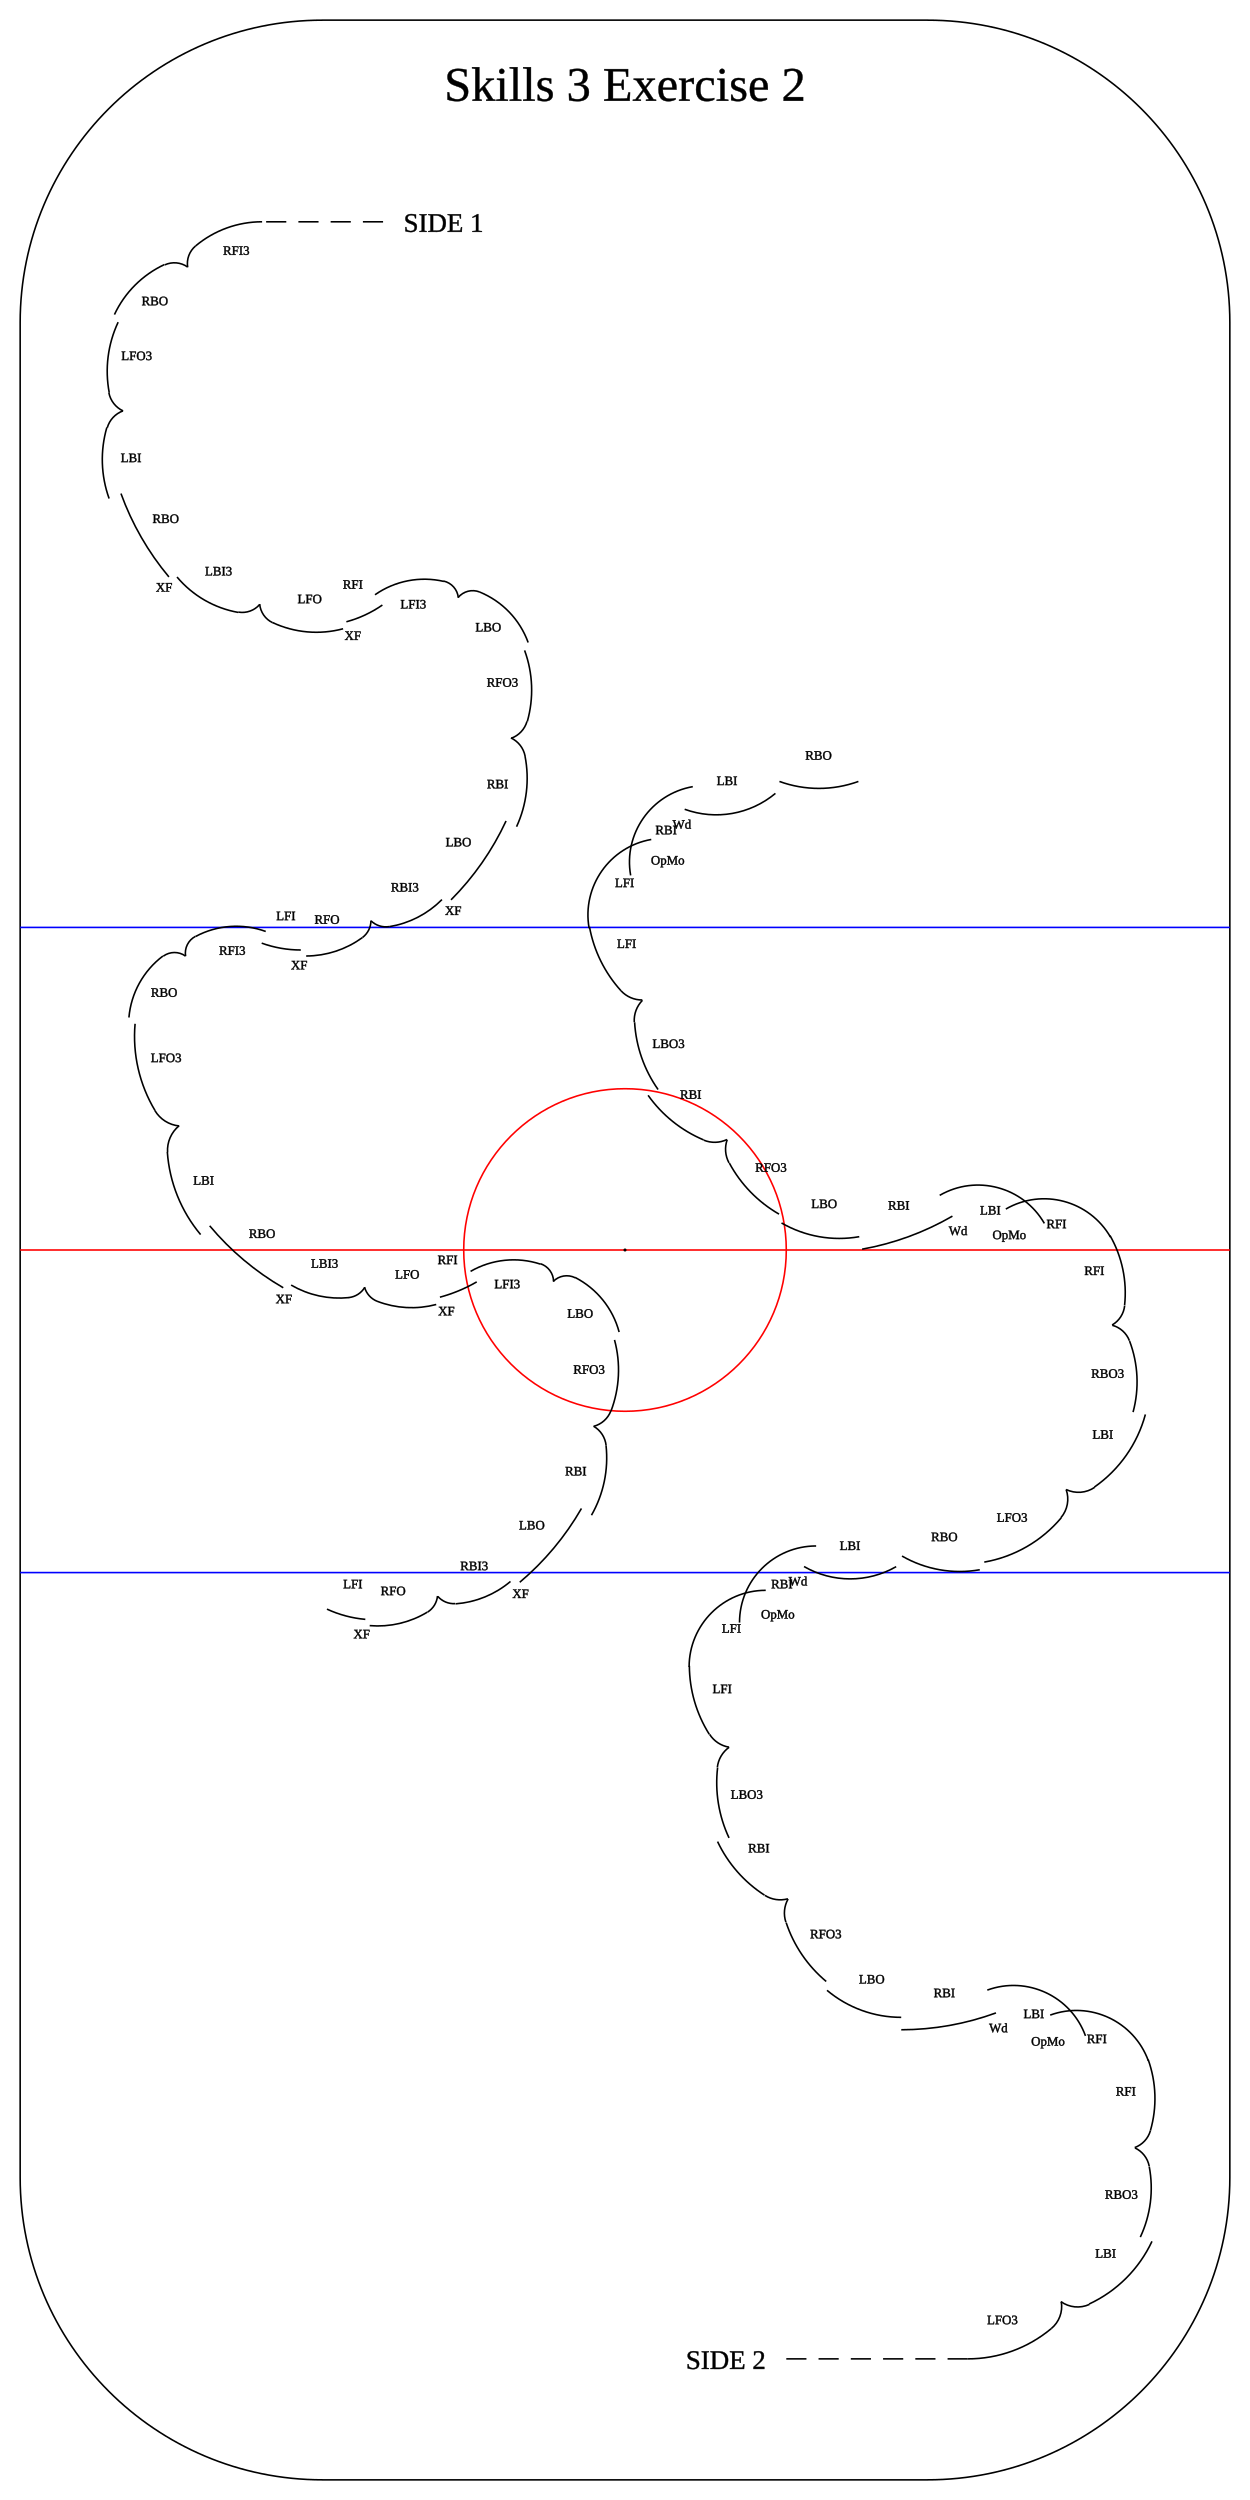
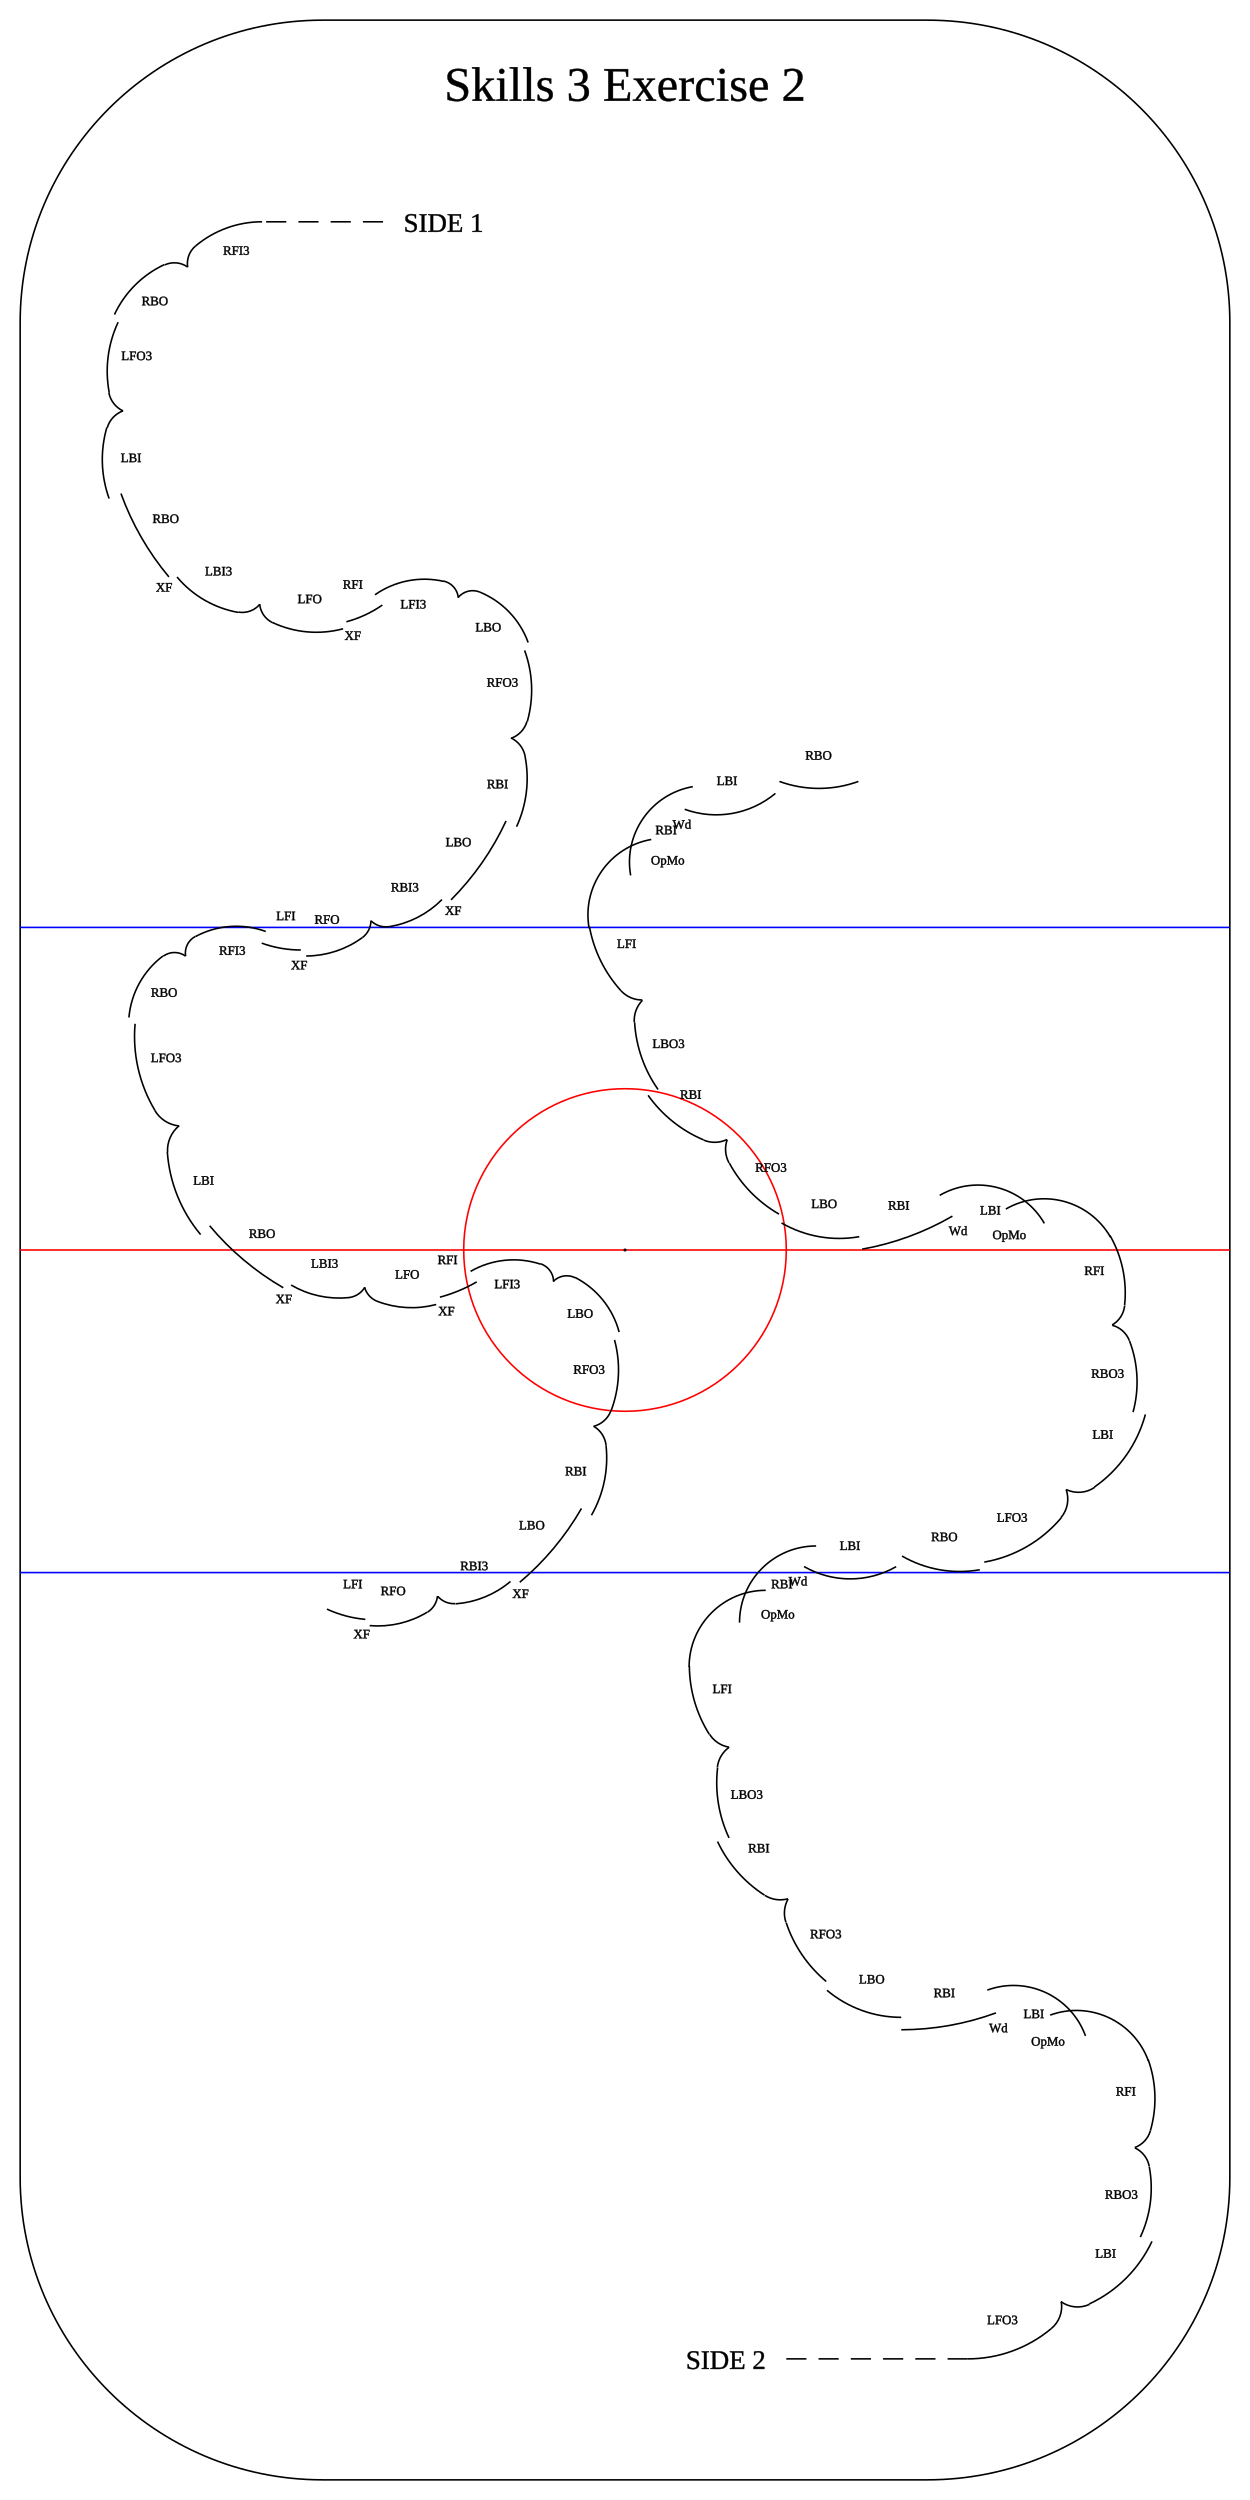
<svg xmlns="http://www.w3.org/2000/svg" xmlns:xlink="http://www.w3.org/1999/xlink" height="6200" viewBox="-50 -50 3100 6200" width="3100">
  <defs>
    <style>
text { text-anchor: middle } path,rect,circle { fill:none; }
</style>
    <g id="Rink">
      <clipPath id="clip-rink">
        <rect height="6100" rx="750" ry="750" width="3000" x="0" y="0" />
      </clipPath>
      <rect height="6100" rx="750" ry="750" style="text { text-anchor: middle } path,rect,circle { fill:none; } clip-path:url(#clip-rink)" width="3000" x="0" y="0" />
      <path d="M 0,3050 l 3000,0" style="stroke:red;" />
      <circle cx="1500" cy="3050" r="400" style="stroke:red;" />
      <circle cx="1500" cy="3050" r="2" style="fill: black;" />
      <path d="M 0,2250 l 3000,0" style="stroke: blue;" />
      <path d="M 0,3850 l 3000,0" style="stroke: blue;" />
    </g>
    <g id="Info" />
    <g id="RF-[label=&quot; &quot;,style=&quot;dashed&quot;]">
      <path d="M 0,0 l 0,300" stroke-dasharray="50 30" />
    </g>
    <g id="RFI3&gt;--_0::RFI[angle=40,len=180,label=&quot;RFI3&quot;]">
      <path d="M 0,0 a 257,257 0 0 0 60,165" />
    </g>
    <g id="RFI3&gt;--_1::RFI&gt;[len=60,label=&quot; &quot;]">
      <path d="M 0,0 a 57,57 0 0 0 28,49" />
    </g>
    <g id="RFI3&gt;--_3::RBO&gt;[len=60,label=&quot; &quot;]">
      <path d="M 0,0 a 57,57 0 0 0 28,49" />
    </g>
    <g id="RFI3&gt;--_4::RBO[angle=40,len=180]">
      <path d="M 0,0 a 257,257 0 0 0 60,165" />
    </g>
    <g id="LFO3--_0::LFO[angle=36,len=180,label=&quot;LFO3&quot;]">
      <path d="M 0,0 a 286,286 0 0 0 54,168" />
    </g>
    <g id="LFO3--_1::LFO[angle=54,len=60,label=&quot; &quot;]">
      <path d="M 0,0 a 63,63 0 0 0 26,51" />
    </g>
    <g id="LFO3--_3::LBI[angle=54,len=60,label=&quot; &quot;]">
      <path d="M 0,0 a 63,63 0 0 0 26,51" />
    </g>
    <g id="LFO3--_4::LBI[angle=36,len=180]">
      <path d="M 0,0 a 286,286 0 0 0 54,168" />
    </g>
    <g id="RBO--">
      <path d="M 0,0 a 687,687 0 0 0 41,235" />
    </g>
    <g id="xf-LBI3&gt;--_0::xf-LBI[angle=40,len=180,label=&quot;LBI3&quot;]">
      <path d="M 0,0 a 257,257 0 0 0 60,165" />
    </g>
    <g id="xf-LBI3&gt;--_1::LBI&gt;[len=60,label=&quot; &quot;]">
      <path d="M 0,0 a 57,57 0 0 0 28,49" />
    </g>
    <g id="xf-LBI3&gt;--_3::LFO&gt;[len=60,label=&quot; &quot;]">
      <path d="M 0,0 a 57,57 0 0 0 28,49" />
    </g>
    <g id="xf-LBI3&gt;--_4::LFO[angle=40,len=180]">
      <path d="M 0,0 a 257,257 0 0 0 60,165" />
    </g>
    <g id="xf-RFI---">
      <path d="M 0,0 a 286,286 0 0 0 17,97" />
    </g>
    <g id="LFI3&gt;&gt;--_0::LFI[angle=48,len=180,label=&quot;LFI3&quot;]">
      <path d="M 0,0 a 214,214 0 0 1 -71,159" />
    </g>
    <g id="LFI3&gt;&gt;--_1::LFI[angle=72,len=60,label=&quot; &quot;]">
      <path d="M 0,0 a 47,47 0 0 1 -32,45" />
    </g>
    <g id="LFI3&gt;&gt;--_3::LBO[angle=72,len=60,label=&quot; &quot;]">
      <path d="M 0,0 a 47,47 0 0 1 -32,45" />
    </g>
    <g id="LFI3&gt;&gt;--_4::LBO[angle=48,len=180]">
      <path d="M 0,0 a 214,214 0 0 1 -71,159" />
    </g>
    <g id="RFO3--_0::RFO[angle=36,len=180,label=&quot;RFO3&quot;]">
      <path d="M 0,0 a 286,286 0 0 1 -54,168" />
    </g>
    <g id="RFO3--_1::RFO[angle=54,len=60,label=&quot; &quot;]">
      <path d="M 0,0 a 63,63 0 0 1 -26,51" />
    </g>
    <g id="RFO3--_3::RBI[angle=54,len=60,label=&quot; &quot;]">
      <path d="M 0,0 a 63,63 0 0 1 -26,51" />
    </g>
    <g id="RFO3--_4::RBI[angle=36,len=180]">
      <path d="M 0,0 a 286,286 0 0 1 -54,168" />
    </g>
    <g id="LBO--">
      <path d="M 0,0 a 687,687 0 0 1 -41,235" />
    </g>
    <g id="xf-RBI3[len=200]_0::xf-RBI[angle=36,len=150,label=&quot;RBI3&quot;]">
      <path d="M 0,0 a 238,238 0 0 1 -45,140" />
    </g>
    <g id="xf-RBI3[len=200]_1::RBI[angle=54,len=50,label=&quot; &quot;]">
      <path d="M 0,0 a 53,53 0 0 1 -21,42" />
    </g>
    <g id="xf-RBI3[len=200]_3::RFO[angle=54,len=50,label=&quot; &quot;]">
      <path d="M 0,0 a 53,53 0 0 1 -21,42" />
    </g>
    <g id="xf-RBI3[len=200]_4::RFO[angle=36,len=150]">
      <path d="M 0,0 a 238,238 0 0 1 -45,140" />
    </g>
    <g id="xf-LFI---">
      <path d="M 0,0 a 286,286 0 0 1 -17,97" />
    </g>
    <g id="RFI3&gt;&gt;--_0::RFI[angle=48,len=180,label=&quot;RFI3&quot;]">
      <path d="M 0,0 a 214,214 0 0 0 71,159" />
    </g>
    <g id="RFI3&gt;&gt;--_1::RFI[angle=72,len=60,label=&quot; &quot;]">
      <path d="M 0,0 a 47,47 0 0 0 32,45" />
    </g>
    <g id="RFI3&gt;&gt;--_3::RBO[angle=72,len=60,label=&quot; &quot;]">
      <path d="M 0,0 a 47,47 0 0 0 32,45" />
    </g>
    <g id="RFI3&gt;&gt;--_4::RBO[angle=48,len=180]">
      <path d="M 0,0 a 214,214 0 0 0 71,159" />
    </g>
    <g id="LFO3-_0::LFO[angle=36,len=225,label=&quot;LFO3&quot;]">
      <path d="M 0,0 a 358,358 0 0 0 68,210" />
    </g>
    <g id="LFO3-_1::LFO[angle=54,len=75,label=&quot; &quot;]">
      <path d="M 0,0 a 79,79 0 0 0 32,64" />
    </g>
    <g id="LFO3-_3::LBI[angle=54,len=75,label=&quot; &quot;]">
      <path d="M 0,0 a 79,79 0 0 0 32,64" />
    </g>
    <g id="LFO3-_4::LBI[angle=36,len=225]">
      <path d="M 0,0 a 358,358 0 0 0 68,210" />
    </g>
    <g id="xf-LBI3[len=200]_0::xf-LBI[angle=36,len=150,label=&quot;LBI3&quot;]">
      <path d="M 0,0 a 238,238 0 0 0 45,140" />
    </g>
    <g id="xf-LBI3[len=200]_1::LBI[angle=54,len=50,label=&quot; &quot;]">
      <path d="M 0,0 a 53,53 0 0 0 21,42" />
    </g>
    <g id="xf-LBI3[len=200]_3::LFO[angle=54,len=50,label=&quot; &quot;]">
      <path d="M 0,0 a 53,53 0 0 0 21,42" />
    </g>
    <g id="xf-LBI3[len=200]_4::LFO[angle=36,len=150]">
      <path d="M 0,0 a 238,238 0 0 0 45,140" />
    </g>
    <g id="xf-RFI&lt;---">
      <path d="M 0,0 a 381,381 0 0 0 13,98" />
    </g>
    <g id="LF[label=&quot; &quot;,style=&quot;dashed&quot;]">
      <path d="M 0,0 l 0,450" stroke-dasharray="50 30" />
    </g>
    <g id="LFO3&gt;-_0::LFO[angle=40,len=225,label=&quot;LFO3&quot;]">
      <path d="M 0,0 a 322,322 0 0 0 75,207" />
    </g>
    <g id="LFO3&gt;-_1::LFO&gt;[len=75,label=&quot; &quot;]">
      <path d="M 0,0 a 71,71 0 0 0 35,62" />
    </g>
    <g id="LFO3&gt;-_3::LBI&gt;[len=75,label=&quot; &quot;]">
      <path d="M 0,0 a 71,71 0 0 0 35,62" />
    </g>
    <g id="LFO3&gt;-_4::LBI[angle=40,len=225]">
      <path d="M 0,0 a 322,322 0 0 0 75,207" />
    </g>
    <g id="RBO3--_0::RBO[angle=36,len=180,label=&quot;RBO3&quot;]">
      <path d="M 0,0 a 286,286 0 0 0 54,168" />
    </g>
    <g id="RBO3--_1::RBO[angle=54,len=60,label=&quot; &quot;]">
      <path d="M 0,0 a 63,63 0 0 0 26,51" />
    </g>
    <g id="RBO3--_3::RFI[angle=54,len=60,label=&quot; &quot;]">
      <path d="M 0,0 a 63,63 0 0 0 26,51" />
    </g>
    <g id="RBO3--_4::RFI[angle=36,len=180]">
      <path d="M 0,0 a 286,286 0 0 0 54,168" />
    </g>
-     <g id="RFI-OpMo-_0::RFI-[angle=90]">
+     <g id="RFI-OpMo-_0::RFI-[angle=90,label=&quot; &quot;]">
      <path d="M 0,0 a 190,190 0 0 0 190,190" />
    </g>
    <g id="RFI-OpMo-_3::LBI-[angle=90]">
      <path d="M 0,0 a 190,190 0 0 0 190,190" />
    </g>
    <g id="wd-RBI--">
      <path d="M 0,0 a 687,687 0 0 1 -41,235" />
    </g>
    <g id="LBO[angle=40,len=200]">
      <path d="M 0,0 a 286,286 0 0 1 -67,184" />
    </g>
    <g id="RFO3&lt;--_0::RFO[angle=32,len=180,label=&quot;RFO3&quot;]">
      <path d="M 0,0 a 322,322 0 0 1 -48,170" />
    </g>
    <g id="RFO3&lt;--_1::RFO[angle=48,len=60,label=&quot; &quot;]">
      <path d="M 0,0 a 71,71 0 0 1 -23,53" />
    </g>
    <g id="RFO3&lt;--_3::RBI[angle=48,len=60,label=&quot; &quot;]">
      <path d="M 0,0 a 71,71 0 0 1 -23,53" />
    </g>
    <g id="RFO3&lt;--_4::RBI[angle=32,len=180]">
      <path d="M 0,0 a 322,322 0 0 1 -48,170" />
    </g>
    <g id="LBO3&lt;--_0::LBO[angle=32,len=180,label=&quot;LBO3&quot;]">
      <path d="M 0,0 a 322,322 0 0 1 -48,170" />
    </g>
    <g id="LBO3&lt;--_1::LBO[angle=48,len=60,label=&quot; &quot;]">
      <path d="M 0,0 a 71,71 0 0 1 -23,53" />
    </g>
    <g id="LBO3&lt;--_3::LFI[angle=48,len=60,label=&quot; &quot;]">
      <path d="M 0,0 a 71,71 0 0 1 -23,53" />
    </g>
    <g id="LBO3&lt;--_4::LFI[angle=32,len=180]">
      <path d="M 0,0 a 322,322 0 0 1 -48,170" />
    </g>
-     <g id="LFI-OpMo-_0::LFI-[angle=90]">
+     <g id="LFI-OpMo-_0::LFI-[angle=90,label=&quot; &quot;]">
      <path d="M 0,0 a 190,190 0 0 1 -190,190" />
    </g>
    <g id="LFI-OpMo-_3::RBI-[angle=90]">
      <path d="M 0,0 a 190,190 0 0 1 -190,190" />
    </g>
    <g id="wd-LBI&gt;--">
      <path d="M 0,0 a 229,229 0 0 0 114,198" />
    </g>
    <g id="RBO[angle=40,len=200]">
      <path d="M 0,0 a 286,286 0 0 0 67,184" />
    </g>
  </defs>
  <use id="r_0_c_0_4" style="stroke:black; stroke-width:4;" transform="translate(0 0) rotate(0)" xlink:href="#Rink" />
  <text id="r_1_c_0_53" style="stroke:black; fill:black; font-size: 90pt;" x="1500" y="200">
Skills 3 Exercise 2
</text>
  <text id="r_4_c_0_46" style="stroke:black; fill:black; font-size:50pt;" x="1050" y="525">
SIDE 1
</text>
  <use id="r_7_c_0_37" style="stroke:black; stroke-width:4;" transform="translate(900 500) rotate(90)" xlink:href="#RF-[label=&quot; &quot;,style=&quot;dashed&quot;]" />
  <use id="r_9_c_0_7" style="stroke:black; stroke-width:4;" transform="translate(600 500) rotate(90)" xlink:href="#RFI3&gt;--_0::RFI[angle=40,len=180,label=&quot;RFI3&quot;]" />
  <text id="r_9_c_0_7_n2" style="stroke:black; fill:black; font-size:24pt;" x="536" y="582">
RFI3
</text>
  <use id="r_9_c_0_7_n3" style="stroke:black; stroke-width:4;" transform="translate(435 560) rotate(50)" xlink:href="#RFI3&gt;--_1::RFI&gt;[len=60,label=&quot; &quot;]" />
  <use id="r_9_c_0_7_n4" style="stroke:black; stroke-width:4;" transform="translate(415 612) rotate(125)" xlink:href="#RFI3&gt;--_3::RBO&gt;[len=60,label=&quot; &quot;]" />
  <use id="r_9_c_0_7_n5" style="stroke:black; stroke-width:4;" transform="translate(358 606) rotate(65)" xlink:href="#RFI3&gt;--_4::RBO[angle=40,len=180]" />
  <text id="r_9_c_0_7_n6" style="stroke:black; fill:black; font-size:24pt;" x="334" y="707">
RBO
</text>
  <use id="r_11_c_0_6" style="stroke:black; stroke-width:4;" transform="translate(243 749) rotate(25)" xlink:href="#LFO3--_0::LFO[angle=36,len=180,label=&quot;LFO3&quot;]" />
  <text id="r_11_c_0_6_n2" style="stroke:black; fill:black; font-size:24pt;" x="289" y="843">
LFO3
</text>
  <use id="r_11_c_0_6_n3" style="stroke:black; stroke-width:4;" transform="translate(220 924) rotate(349)" xlink:href="#LFO3--_1::LFO[angle=54,len=60,label=&quot; &quot;]" />
  <use id="r_11_c_0_6_n4" style="stroke:black; stroke-width:4;" transform="translate(255 969) rotate(70)" xlink:href="#LFO3--_3::LBI[angle=54,len=60,label=&quot; &quot;]" />
  <use id="r_11_c_0_6_n5" style="stroke:black; stroke-width:4;" transform="translate(215 1010) rotate(16)" xlink:href="#LFO3--_4::LBI[angle=36,len=180]" />
  <text id="r_11_c_0_6_n6" style="stroke:black; fill:black; font-size:24pt;" x="275" y="1096">
LBI
</text>
  <use id="r_12_c_0_5" style="stroke:black; stroke-width:4;" transform="translate(250 1174) rotate(340)" xlink:href="#RBO--" />
  <text id="r_12_c_0_5_n2" style="stroke:black; fill:black; font-size:24pt;" x="361" y="1247">
RBO
</text>
  <use id="r_13_c_0_10" style="stroke:black; stroke-width:4;" transform="translate(389 1381) rotate(320)" xlink:href="#xf-LBI3&gt;--_0::xf-LBI[angle=40,len=180,label=&quot;LBI3&quot;]" />
  <text id="r_13_c_0_10_n2" style="stroke:black; fill:black; font-size:24pt;" x="492" y="1377">
LBI3
</text>
  <text id="r_13_c_0_10_n3" style="stroke:black; fill:black; font-size:24pt;" x="357" y="1417">
XF
</text>
  <use id="r_13_c_0_10_n4" style="stroke:black; stroke-width:4;" transform="translate(541 1468) rotate(280)" xlink:href="#xf-LBI3&gt;--_1::LBI&gt;[len=60,label=&quot; &quot;]" />
  <use id="r_13_c_0_10_n5" style="stroke:black; stroke-width:4;" transform="translate(594 1448) rotate(355)" xlink:href="#xf-LBI3&gt;--_3::LFO&gt;[len=60,label=&quot; &quot;]" />
  <use id="r_13_c_0_10_n6" style="stroke:black; stroke-width:4;" transform="translate(626 1494) rotate(295)" xlink:href="#xf-LBI3&gt;--_4::LFO[angle=40,len=180]" />
  <text id="r_13_c_0_10_n7" style="stroke:black; fill:black; font-size:24pt;" x="718" y="1446">
LFO
</text>
  <use id="r_14_c_0_9" style="stroke:black; stroke-width:4;" transform="translate(809 1492) rotate(255)" xlink:href="#xf-RFI---" />
  <text id="r_14_c_0_9_n2" style="stroke:black; fill:black; font-size:24pt;" x="825" y="1410">
RFI
</text>
  <text id="r_14_c_0_9_n3" style="stroke:black; fill:black; font-size:24pt;" x="825" y="1537">
XF
</text>
  <use id="r_16_c_0_8" style="stroke:black; stroke-width:4;" transform="translate(880 1425) rotate(235)" xlink:href="#LFI3&gt;&gt;--_0::LFI[angle=48,len=180,label=&quot;LFI3&quot;]" />
  <text id="r_16_c_0_8_n2" style="stroke:black; fill:black; font-size:24pt;" x="975" y="1459">
LFI3
</text>
  <use id="r_16_c_0_8_n3" style="stroke:black; stroke-width:4;" transform="translate(1050 1391) rotate(283)" xlink:href="#LFI3&gt;&gt;--_1::LFI[angle=72,len=60,label=&quot; &quot;]" />
  <use id="r_16_c_0_8_n4" style="stroke:black; stroke-width:4;" transform="translate(1086 1432) rotate(220)" xlink:href="#LFI3&gt;&gt;--_3::LBO[angle=72,len=60,label=&quot; &quot;]" />
  <use id="r_16_c_0_8_n5" style="stroke:black; stroke-width:4;" transform="translate(1139 1418) rotate(292)" xlink:href="#LFI3&gt;&gt;--_4::LBO[angle=48,len=180]" />
  <text id="r_16_c_0_8_n6" style="stroke:black; fill:black; font-size:24pt;" x="1161" y="1516">
LBO
</text>
  <use id="r_18_c_0_6" style="stroke:black; stroke-width:4;" transform="translate(1251 1563) rotate(340)" xlink:href="#RFO3--_0::RFO[angle=36,len=180,label=&quot;RFO3&quot;]" />
  <text id="r_18_c_0_6_n2" style="stroke:black; fill:black; font-size:24pt;" x="1196" y="1653">
RFO3
</text>
  <use id="r_18_c_0_6_n3" style="stroke:black; stroke-width:4;" transform="translate(1257 1739) rotate(16)" xlink:href="#RFO3--_1::RFO[angle=54,len=60,label=&quot; &quot;]" />
  <use id="r_18_c_0_6_n4" style="stroke:black; stroke-width:4;" transform="translate(1217 1780) rotate(295)" xlink:href="#RFO3--_3::RBI[angle=54,len=60,label=&quot; &quot;]" />
  <use id="r_18_c_0_6_n5" style="stroke:black; stroke-width:4;" transform="translate(1252 1825) rotate(349)" xlink:href="#RFO3--_4::RBI[angle=36,len=180]" />
  <text id="r_18_c_0_6_n6" style="stroke:black; fill:black; font-size:24pt;" x="1184" y="1905">
RBI
</text>
  <use id="r_19_c_0_5" style="stroke:black; stroke-width:4;" transform="translate(1205 1986) rotate(25)" xlink:href="#LBO--" />
  <text id="r_19_c_0_5_n2" style="stroke:black; fill:black; font-size:24pt;" x="1087" y="2049">
LBO
</text>
  <use id="r_20_c_0_26" style="stroke:black; stroke-width:4;" transform="translate(1046 2181) rotate(45)" xlink:href="#xf-RBI3[len=200]_0::xf-RBI[angle=36,len=150,label=&quot;RBI3&quot;]" />
  <text id="r_20_c_0_26_n2" style="stroke:black; fill:black; font-size:24pt;" x="954" y="2161">
RBI3
</text>
  <text id="r_20_c_0_26_n3" style="stroke:black; fill:black; font-size:24pt;" x="1074" y="2219">
XF
</text>
  <use id="r_20_c_0_26_n4" style="stroke:black; stroke-width:4;" transform="translate(915 2248) rotate(81)" xlink:href="#xf-RBI3[len=200]_1::RBI[angle=54,len=50,label=&quot; &quot;]" />
  <use id="r_20_c_0_26_n5" style="stroke:black; stroke-width:4;" transform="translate(870 2233) rotate(0)" xlink:href="#xf-RBI3[len=200]_3::RFO[angle=54,len=50,label=&quot; &quot;]" />
  <use id="r_20_c_0_26_n6" style="stroke:black; stroke-width:4;" transform="translate(849 2275) rotate(54)" xlink:href="#xf-RBI3[len=200]_4::RFO[angle=36,len=150]" />
  <text id="r_20_c_0_26_n7" style="stroke:black; fill:black; font-size:24pt;" x="761" y="2241">
RFO
</text>
  <use id="r_21_c_0_9" style="stroke:black; stroke-width:4;" transform="translate(696 2306) rotate(90)" xlink:href="#xf-LFI---" />
  <text id="r_21_c_0_9_n2" style="stroke:black; fill:black; font-size:24pt;" x="659" y="2232">
LFI
</text>
  <text id="r_21_c_0_9_n3" style="stroke:black; fill:black; font-size:24pt;" x="692" y="2354">
XF
</text>
  <use id="r_23_c_0_8" style="stroke:black; stroke-width:4;" transform="translate(609 2260) rotate(110)" xlink:href="#RFI3&gt;&gt;--_0::RFI[angle=48,len=180,label=&quot;RFI3&quot;]" />
  <text id="r_23_c_0_8_n2" style="stroke:black; fill:black; font-size:24pt;" x="526" y="2318">
RFI3
</text>
  <use id="r_23_c_0_8_n3" style="stroke:black; stroke-width:4;" transform="translate(435 2272) rotate(62)" xlink:href="#RFI3&gt;&gt;--_1::RFI[angle=72,len=60,label=&quot; &quot;]" />
  <use id="r_23_c_0_8_n4" style="stroke:black; stroke-width:4;" transform="translate(410 2321) rotate(125)" xlink:href="#RFI3&gt;&gt;--_3::RBO[angle=72,len=60,label=&quot; &quot;]" />
  <use id="r_23_c_0_8_n5" style="stroke:black; stroke-width:4;" transform="translate(354 2321) rotate(53)" xlink:href="#RFI3&gt;&gt;--_4::RBO[angle=48,len=180]" />
  <text id="r_23_c_0_8_n6" style="stroke:black; fill:black; font-size:24pt;" x="357" y="2422">
RBO
</text>
  <use id="r_25_c_0_5" style="stroke:black; stroke-width:4;" transform="translate(285 2489) rotate(5)" xlink:href="#LFO3-_0::LFO[angle=36,len=225,label=&quot;LFO3&quot;]" />
  <text id="r_25_c_0_5_n2" style="stroke:black; fill:black; font-size:24pt;" x="362" y="2584">
LFO3
</text>
  <use id="r_25_c_0_5_n3" style="stroke:black; stroke-width:4;" transform="translate(334 2704) rotate(329)" xlink:href="#LFO3-_1::LFO[angle=54,len=75,label=&quot; &quot;]" />
  <use id="r_25_c_0_5_n4" style="stroke:black; stroke-width:4;" transform="translate(394 2742) rotate(50)" xlink:href="#LFO3-_3::LBI[angle=54,len=75,label=&quot; &quot;]" />
  <use id="r_25_c_0_5_n5" style="stroke:black; stroke-width:4;" transform="translate(365 2807) rotate(356)" xlink:href="#LFO3-_4::LBI[angle=36,len=225]" />
  <text id="r_25_c_0_5_n6" style="stroke:black; fill:black; font-size:24pt;" x="455" y="2888">
LBI
</text>
  <use id="r_26_c_0_5" style="stroke:black; stroke-width:4;" transform="translate(470 2990) rotate(320)" xlink:href="#RBO--" />
  <text id="r_26_c_0_5_n2" style="stroke:black; fill:black; font-size:24pt;" x="600" y="3020">
RBO
</text>
  <use id="r_27_c_0_17" style="stroke:black; stroke-width:4;" transform="translate(672 3137) rotate(300)" xlink:href="#xf-LBI3[len=200]_0::xf-LBI[angle=36,len=150,label=&quot;LBI3&quot;]" />
  <text id="r_27_c_0_17_n2" style="stroke:black; fill:black; font-size:24pt;" x="755" y="3094">
LBI3
</text>
  <text id="r_27_c_0_17_n3" style="stroke:black; fill:black; font-size:24pt;" x="654" y="3182">
XF
</text>
  <use id="r_27_c_0_17_n4" style="stroke:black; stroke-width:4;" transform="translate(815 3168) rotate(264)" xlink:href="#xf-LBI3[len=200]_1::LBI[angle=54,len=50,label=&quot; &quot;]" />
  <use id="r_27_c_0_17_n5" style="stroke:black; stroke-width:4;" transform="translate(854 3142) rotate(345)" xlink:href="#xf-LBI3[len=200]_3::LFO[angle=54,len=50,label=&quot; &quot;]" />
  <use id="r_27_c_0_17_n6" style="stroke:black; stroke-width:4;" transform="translate(885 3177) rotate(291)" xlink:href="#xf-LBI3[len=200]_4::LFO[angle=36,len=150]" />
  <text id="r_27_c_0_17_n7" style="stroke:black; fill:black; font-size:24pt;" x="960" y="3121">
LFO
</text>
  <use id="r_28_c_0_10" style="stroke:black; stroke-width:4;" transform="translate(1041 3167) rotate(255)" xlink:href="#xf-RFI&lt;---" />
  <text id="r_28_c_0_10_n2" style="stroke:black; fill:black; font-size:24pt;" x="1060" y="3085">
RFI
</text>
  <text id="r_28_c_0_10_n3" style="stroke:black; fill:black; font-size:24pt;" x="1057" y="3212">
XF
</text>
  <use id="r_30_c_0_8" style="stroke:black; stroke-width:4;" transform="translate(1117 3103) rotate(240)" xlink:href="#LFI3&gt;&gt;--_0::LFI[angle=48,len=180,label=&quot;LFI3&quot;]" />
  <text id="r_30_c_0_8_n2" style="stroke:black; fill:black; font-size:24pt;" x="1208" y="3145">
LFI3
</text>
  <use id="r_30_c_0_8_n3" style="stroke:black; stroke-width:4;" transform="translate(1290 3084) rotate(288)" xlink:href="#LFI3&gt;&gt;--_1::LFI[angle=72,len=60,label=&quot; &quot;]" />
  <use id="r_30_c_0_8_n4" style="stroke:black; stroke-width:4;" transform="translate(1322 3128) rotate(225)" xlink:href="#LFI3&gt;&gt;--_3::LBO[angle=72,len=60,label=&quot; &quot;]" />
  <use id="r_30_c_0_8_n5" style="stroke:black; stroke-width:4;" transform="translate(1376 3118) rotate(297)" xlink:href="#LFI3&gt;&gt;--_4::LBO[angle=48,len=180]" />
  <text id="r_30_c_0_8_n6" style="stroke:black; fill:black; font-size:24pt;" x="1389" y="3218">
LBO
</text>
  <use id="r_32_c_0_6" style="stroke:black; stroke-width:4;" transform="translate(1474 3273) rotate(345)" xlink:href="#RFO3--_0::RFO[angle=36,len=180,label=&quot;RFO3&quot;]" />
  <text id="r_32_c_0_6_n2" style="stroke:black; fill:black; font-size:24pt;" x="1411" y="3357">
RFO3
</text>
  <use id="r_32_c_0_6_n3" style="stroke:black; stroke-width:4;" transform="translate(1465 3449) rotate(21)" xlink:href="#RFO3--_1::RFO[angle=54,len=60,label=&quot; &quot;]" />
  <use id="r_32_c_0_6_n4" style="stroke:black; stroke-width:4;" transform="translate(1422 3487) rotate(300)" xlink:href="#RFO3--_3::RBI[angle=54,len=60,label=&quot; &quot;]" />
  <use id="r_32_c_0_6_n5" style="stroke:black; stroke-width:4;" transform="translate(1453 3535) rotate(354)" xlink:href="#RFO3--_4::RBI[angle=36,len=180]" />
  <text id="r_32_c_0_6_n6" style="stroke:black; fill:black; font-size:24pt;" x="1378" y="3609">
RBI
</text>
  <use id="r_33_c_0_5" style="stroke:black; stroke-width:4;" transform="translate(1392 3691) rotate(30)" xlink:href="#LBO--" />
  <text id="r_33_c_0_5_n2" style="stroke:black; fill:black; font-size:24pt;" x="1269" y="3743">
LBO
</text>
  <use id="r_34_c_0_26" style="stroke:black; stroke-width:4;" transform="translate(1216 3872) rotate(50)" xlink:href="#xf-RBI3[len=200]_0::xf-RBI[angle=36,len=150,label=&quot;RBI3&quot;]" />
  <text id="r_34_c_0_26_n2" style="stroke:black; fill:black; font-size:24pt;" x="1126" y="3844">
RBI3
</text>
  <text id="r_34_c_0_26_n3" style="stroke:black; fill:black; font-size:24pt;" x="1241" y="3913">
XF
</text>
  <use id="r_34_c_0_26_n4" style="stroke:black; stroke-width:4;" transform="translate(1079 3927) rotate(86)" xlink:href="#xf-RBI3[len=200]_1::RBI[angle=54,len=50,label=&quot; &quot;]" />
  <use id="r_34_c_0_26_n5" style="stroke:black; stroke-width:4;" transform="translate(1035 3908) rotate(5)" xlink:href="#xf-RBI3[len=200]_3::RFO[angle=54,len=50,label=&quot; &quot;]" />
  <use id="r_34_c_0_26_n6" style="stroke:black; stroke-width:4;" transform="translate(1010 3948) rotate(59)" xlink:href="#xf-RBI3[len=200]_4::RFO[angle=36,len=150]" />
  <text id="r_34_c_0_26_n7" style="stroke:black; fill:black; font-size:24pt;" x="925" y="3906">
RFO
</text>
  <use id="r_35_c_0_9" style="stroke:black; stroke-width:4;" transform="translate(856 3966) rotate(95)" xlink:href="#xf-LFI---" />
  <text id="r_35_c_0_9_n2" style="stroke:black; fill:black; font-size:24pt;" x="825" y="3889">
LFI
</text>
  <text id="r_35_c_0_9_n3" style="stroke:black; fill:black; font-size:24pt;" x="847" y="4013">
XF
</text>
  <text id="r_39_c_0_47" style="stroke:black; fill:black; font-size:50pt;" x="1750" y="5825">
SIDE 2
</text>
  <use id="r_42_c_0_29" style="stroke:black; stroke-width:4;" transform="translate(1900 5800) rotate(270)" xlink:href="#LF[label=&quot; &quot;,style=&quot;dashed&quot;]" />
  <use id="r_43_c_0_6" style="stroke:black; stroke-width:4;" transform="translate(2350 5800) rotate(270)" xlink:href="#LFO3&gt;-_0::LFO[angle=40,len=225,label=&quot;LFO3&quot;]" />
  <text id="r_43_c_0_6_n2" style="stroke:black; fill:black; font-size:24pt;" x="2436" y="5714">
LFO3
</text>
  <use id="r_43_c_0_6_n3" style="stroke:black; stroke-width:4;" transform="translate(2557 5725) rotate(230)" xlink:href="#LFO3&gt;-_1::LFO&gt;[len=75,label=&quot; &quot;]" />
  <use id="r_43_c_0_6_n4" style="stroke:black; stroke-width:4;" transform="translate(2581 5658) rotate(305)" xlink:href="#LFO3&gt;-_3::LBI&gt;[len=75,label=&quot; &quot;]" />
  <use id="r_43_c_0_6_n5" style="stroke:black; stroke-width:4;" transform="translate(2651 5664) rotate(245)" xlink:href="#LFO3&gt;-_4::LBI[angle=40,len=225]" />
  <text id="r_43_c_0_6_n6" style="stroke:black; fill:black; font-size:24pt;" x="2692" y="5549">
LBI
</text>
  <use id="r_44_c_0_6" style="stroke:black; stroke-width:4;" transform="translate(2778 5498) rotate(205)" xlink:href="#RBO3--_0::RBO[angle=36,len=180,label=&quot;RBO3&quot;]" />
  <text id="r_44_c_0_6_n2" style="stroke:black; fill:black; font-size:24pt;" x="2731" y="5403">
RBO3
</text>
  <use id="r_44_c_0_6_n3" style="stroke:black; stroke-width:4;" transform="translate(2800 5322) rotate(169)" xlink:href="#RBO3--_1::RBO[angle=54,len=60,label=&quot; &quot;]" />
  <use id="r_44_c_0_6_n4" style="stroke:black; stroke-width:4;" transform="translate(2764 5276) rotate(250)" xlink:href="#RBO3--_3::RFI[angle=54,len=60,label=&quot; &quot;]" />
  <use id="r_44_c_0_6_n5" style="stroke:black; stroke-width:4;" transform="translate(2803 5234) rotate(196)" xlink:href="#RBO3--_4::RFI[angle=36,len=180]" />
  <text id="r_44_c_0_6_n6" style="stroke:black; fill:black; font-size:24pt;" x="2742" y="5147">
RFI
</text>
-   <use id="r_45_c_0_9" style="stroke:black; stroke-width:4;" transform="translate(2798 5061) rotate(160)" xlink:href="#RFI-OpMo-_0::RFI-[angle=90]" />
-   <text id="r_45_c_0_9_n2" style="stroke:black; fill:black; font-size:24pt;" x="2670" y="5017">
- RFI
- </text>
-   <text id="r_45_c_0_9_n3" style="stroke:black; fill:black; font-size:24pt;" x="2549" y="5023">
+   <use id="r_45_c_0_9" style="stroke:black; stroke-width:4;" transform="translate(2798 5061) rotate(160)" xlink:href="#RFI-OpMo-_0::RFI-[angle=90,label=&quot; &quot;]" />
+   <text id="r_45_c_0_9_n2" style="stroke:black; fill:black; font-size:24pt;" x="2549" y="5023">
OpMo
</text>
-   <use id="r_45_c_0_9_n4" style="stroke:black; stroke-width:4;" transform="translate(2642 4999) rotate(160)" xlink:href="#RFI-OpMo-_3::LBI-[angle=90]" />
-   <text id="r_45_c_0_9_n5" style="stroke:black; fill:black; font-size:24pt;" x="2514" y="4955">
+   <use id="r_45_c_0_9_n3" style="stroke:black; stroke-width:4;" transform="translate(2642 4999) rotate(160)" xlink:href="#RFI-OpMo-_3::LBI-[angle=90]" />
+   <text id="r_45_c_0_9_n4" style="stroke:black; fill:black; font-size:24pt;" x="2514" y="4955">
LBI
</text>
  <use id="r_46_c_0_8" style="stroke:black; stroke-width:4;" transform="translate(2420 4942) rotate(70)" xlink:href="#wd-RBI--" />
  <text id="r_46_c_0_8_n2" style="stroke:black; fill:black; font-size:24pt;" x="2292" y="4903">
RBI
</text>
  <text id="r_46_c_0_8_n3" style="stroke:black; fill:black; font-size:24pt;" x="2426" y="4990">
Wd
</text>
  <use id="r_47_c_0_22" style="stroke:black; stroke-width:4;" transform="translate(2185 4953) rotate(90)" xlink:href="#LBO[angle=40,len=200]" />
  <text id="r_47_c_0_22_n2" style="stroke:black; fill:black; font-size:24pt;" x="2112" y="4869">
LBO
</text>
  <use id="r_49_c_0_7" style="stroke:black; stroke-width:4;" transform="translate(1999 4864) rotate(130)" xlink:href="#RFO3&lt;--_0::RFO[angle=32,len=180,label=&quot;RFO3&quot;]" />
  <text id="r_49_c_0_7_n2" style="stroke:black; fill:black; font-size:24pt;" x="1998" y="4757">
RFO3
</text>
  <use id="r_49_c_0_7_n3" style="stroke:black; stroke-width:4;" transform="translate(1899 4717) rotate(162)" xlink:href="#RFO3&lt;--_1::RFO[angle=48,len=60,label=&quot; &quot;]" />
  <use id="r_49_c_0_7_n4" style="stroke:black; stroke-width:4;" transform="translate(1904 4659) rotate(75)" xlink:href="#RFO3&lt;--_3::RBI[angle=48,len=60,label=&quot; &quot;]" />
  <use id="r_49_c_0_7_n5" style="stroke:black; stroke-width:4;" transform="translate(1846 4650) rotate(123)" xlink:href="#RFO3&lt;--_4::RBI[angle=32,len=180]" />
  <text id="r_49_c_0_7_n6" style="stroke:black; fill:black; font-size:24pt;" x="1832" y="4544">
RBI
</text>
  <use id="r_50_c_0_7" style="stroke:black; stroke-width:4;" transform="translate(1758 4508) rotate(155)" xlink:href="#LBO3&lt;--_0::LBO[angle=32,len=180,label=&quot;LBO3&quot;]" />
  <text id="r_50_c_0_7_n2" style="stroke:black; fill:black; font-size:24pt;" x="1802" y="4411">
LBO3
</text>
  <use id="r_50_c_0_7_n3" style="stroke:black; stroke-width:4;" transform="translate(1729 4333) rotate(187)" xlink:href="#LBO3&lt;--_1::LBO[angle=48,len=60,label=&quot; &quot;]" />
  <use id="r_50_c_0_7_n4" style="stroke:black; stroke-width:4;" transform="translate(1758 4283) rotate(100)" xlink:href="#LBO3&lt;--_3::LFI[angle=48,len=60,label=&quot; &quot;]" />
  <use id="r_50_c_0_7_n5" style="stroke:black; stroke-width:4;" transform="translate(1709 4251) rotate(148)" xlink:href="#LBO3&lt;--_4::LFI[angle=32,len=180]" />
  <text id="r_50_c_0_7_n6" style="stroke:black; fill:black; font-size:24pt;" x="1741" y="4149">
LFI
</text>
-   <use id="r_51_c_0_9" style="stroke:black; stroke-width:4;" transform="translate(1659 4084) rotate(180)" xlink:href="#LFI-OpMo-_0::LFI-[angle=90]" />
-   <text id="r_51_c_0_9_n2" style="stroke:black; fill:black; font-size:24pt;" x="1764" y="3999">
- LFI
- </text>
-   <text id="r_51_c_0_9_n3" style="stroke:black; fill:black; font-size:24pt;" x="1879" y="3964">
+   <use id="r_51_c_0_9" style="stroke:black; stroke-width:4;" transform="translate(1659 4084) rotate(180)" xlink:href="#LFI-OpMo-_0::LFI-[angle=90,label=&quot; &quot;]" />
+   <text id="r_51_c_0_9_n2" style="stroke:black; fill:black; font-size:24pt;" x="1879" y="3964">
OpMo
</text>
-   <use id="r_51_c_0_9_n4" style="stroke:black; stroke-width:4;" transform="translate(1784 3974) rotate(180)" xlink:href="#LFI-OpMo-_3::RBI-[angle=90]" />
-   <text id="r_51_c_0_9_n5" style="stroke:black; fill:black; font-size:24pt;" x="1889" y="3889">
+   <use id="r_51_c_0_9_n3" style="stroke:black; stroke-width:4;" transform="translate(1784 3974) rotate(180)" xlink:href="#LFI-OpMo-_3::RBI-[angle=90]" />
+   <text id="r_51_c_0_9_n4" style="stroke:black; fill:black; font-size:24pt;" x="1889" y="3889">
RBI
</text>
  <use id="r_53_c_0_9" style="stroke:black; stroke-width:4;" transform="translate(1944 3835) rotate(300)" xlink:href="#wd-LBI&gt;--" />
  <text id="r_53_c_0_9_n2" style="stroke:black; fill:black; font-size:24pt;" x="2058" y="3794">
LBI
</text>
  <text id="r_53_c_0_9_n3" style="stroke:black; fill:black; font-size:24pt;" x="1929" y="3882">
Wd
</text>
  <use id="r_56_c_0_22" style="stroke:black; stroke-width:4;" transform="translate(2187 3809) rotate(300)" xlink:href="#RBO[angle=40,len=200]" />
  <text id="r_56_c_0_22_n2" style="stroke:black; fill:black; font-size:24pt;" x="2292" y="3772">
RBO
</text>
  <use id="r_59_c_0_6" style="stroke:black; stroke-width:4;" transform="translate(2391 3824) rotate(260)" xlink:href="#LFO3&gt;-_0::LFO[angle=40,len=225,label=&quot;LFO3&quot;]" />
  <text id="r_59_c_0_6_n2" style="stroke:black; fill:black; font-size:24pt;" x="2460" y="3724">
LFO3
</text>
  <use id="r_59_c_0_6_n3" style="stroke:black; stroke-width:4;" transform="translate(2581 3714) rotate(220)" xlink:href="#LFO3&gt;-_1::LFO&gt;[len=75,label=&quot; &quot;]" />
  <use id="r_59_c_0_6_n4" style="stroke:black; stroke-width:4;" transform="translate(2594 3644) rotate(295)" xlink:href="#LFO3&gt;-_3::LBI&gt;[len=75,label=&quot; &quot;]" />
  <use id="r_59_c_0_6_n5" style="stroke:black; stroke-width:4;" transform="translate(2664 3638) rotate(235)" xlink:href="#LFO3&gt;-_4::LBI[angle=40,len=225]" />
  <text id="r_59_c_0_6_n6" style="stroke:black; fill:black; font-size:24pt;" x="2685" y="3518">
LBI
</text>
  <use id="r_60_c_0_6" style="stroke:black; stroke-width:4;" transform="translate(2760 3452) rotate(195)" xlink:href="#RBO3--_0::RBO[angle=36,len=180,label=&quot;RBO3&quot;]" />
  <text id="r_60_c_0_6_n2" style="stroke:black; fill:black; font-size:24pt;" x="2697" y="3367">
RBO3
</text>
  <use id="r_60_c_0_6_n3" style="stroke:black; stroke-width:4;" transform="translate(2751 3275) rotate(159)" xlink:href="#RBO3--_1::RBO[angle=54,len=60,label=&quot; &quot;]" />
  <use id="r_60_c_0_6_n4" style="stroke:black; stroke-width:4;" transform="translate(2708 3236) rotate(240)" xlink:href="#RBO3--_3::RFI[angle=54,len=60,label=&quot; &quot;]" />
  <use id="r_60_c_0_6_n5" style="stroke:black; stroke-width:4;" transform="translate(2739 3187) rotate(186)" xlink:href="#RBO3--_4::RFI[angle=36,len=180]" />
  <text id="r_60_c_0_6_n6" style="stroke:black; fill:black; font-size:24pt;" x="2664" y="3112">
RFI
</text>
-   <use id="r_61_c_0_9" style="stroke:black; stroke-width:4;" transform="translate(2704 3018) rotate(150)" xlink:href="#RFI-OpMo-_0::RFI-[angle=90]" />
-   <text id="r_61_c_0_9_n2" style="stroke:black; fill:black; font-size:24pt;" x="2570" y="2996">
- RFI
- </text>
-   <text id="r_61_c_0_9_n3" style="stroke:black; fill:black; font-size:24pt;" x="2453" y="3023">
+   <use id="r_61_c_0_9" style="stroke:black; stroke-width:4;" transform="translate(2704 3018) rotate(150)" xlink:href="#RFI-OpMo-_0::RFI-[angle=90,label=&quot; &quot;]" />
+   <text id="r_61_c_0_9_n2" style="stroke:black; fill:black; font-size:24pt;" x="2453" y="3023">
OpMo
</text>
-   <use id="r_61_c_0_9_n4" style="stroke:black; stroke-width:4;" transform="translate(2540 2984) rotate(150)" xlink:href="#RFI-OpMo-_3::LBI-[angle=90]" />
-   <text id="r_61_c_0_9_n5" style="stroke:black; fill:black; font-size:24pt;" x="2406" y="2962">
+   <use id="r_61_c_0_9_n3" style="stroke:black; stroke-width:4;" transform="translate(2540 2984) rotate(150)" xlink:href="#RFI-OpMo-_3::LBI-[angle=90]" />
+   <text id="r_61_c_0_9_n4" style="stroke:black; fill:black; font-size:24pt;" x="2406" y="2962">
LBI
</text>
  <use id="r_62_c_0_8" style="stroke:black; stroke-width:4;" transform="translate(2312 2966) rotate(60)" xlink:href="#wd-RBI--" />
  <text id="r_62_c_0_8_n2" style="stroke:black; fill:black; font-size:24pt;" x="2179" y="2950">
RBI
</text>
  <text id="r_62_c_0_8_n3" style="stroke:black; fill:black; font-size:24pt;" x="2326" y="3013">
Wd
</text>
  <use id="r_63_c_0_22" style="stroke:black; stroke-width:4;" transform="translate(2081 3017) rotate(80)" xlink:href="#LBO[angle=40,len=200]" />
  <text id="r_63_c_0_22_n2" style="stroke:black; fill:black; font-size:24pt;" x="1994" y="2946">
LBO
</text>
  <use id="r_65_c_0_7" style="stroke:black; stroke-width:4;" transform="translate(1882 2961) rotate(120)" xlink:href="#RFO3&lt;--_0::RFO[angle=32,len=180,label=&quot;RFO3&quot;]" />
  <text id="r_65_c_0_7_n2" style="stroke:black; fill:black; font-size:24pt;" x="1862" y="2856">
RFO3
</text>
  <use id="r_65_c_0_7_n3" style="stroke:black; stroke-width:4;" transform="translate(1758 2834) rotate(152)" xlink:href="#RFO3&lt;--_1::RFO[angle=48,len=60,label=&quot; &quot;]" />
  <use id="r_65_c_0_7_n4" style="stroke:black; stroke-width:4;" transform="translate(1753 2776) rotate(65)" xlink:href="#RFO3&lt;--_3::RBI[angle=48,len=60,label=&quot; &quot;]" />
  <use id="r_65_c_0_7_n5" style="stroke:black; stroke-width:4;" transform="translate(1695 2777) rotate(113)" xlink:href="#RFO3&lt;--_4::RBI[angle=32,len=180]" />
  <text id="r_65_c_0_7_n6" style="stroke:black; fill:black; font-size:24pt;" x="1663" y="2675">
RBI
</text>
  <use id="r_66_c_0_7" style="stroke:black; stroke-width:4;" transform="translate(1582 2652) rotate(145)" xlink:href="#LBO3&lt;--_0::LBO[angle=32,len=180,label=&quot;LBO3&quot;]" />
  <text id="r_66_c_0_7_n2" style="stroke:black; fill:black; font-size:24pt;" x="1608" y="2549">
LBO3
</text>
  <use id="r_66_c_0_7_n3" style="stroke:black; stroke-width:4;" transform="translate(1523 2485) rotate(177)" xlink:href="#LBO3&lt;--_1::LBO[angle=48,len=60,label=&quot; &quot;]" />
  <use id="r_66_c_0_7_n4" style="stroke:black; stroke-width:4;" transform="translate(1543 2430) rotate(90)" xlink:href="#LBO3&lt;--_3::LFI[angle=48,len=60,label=&quot; &quot;]" />
  <use id="r_66_c_0_7_n5" style="stroke:black; stroke-width:4;" transform="translate(1490 2407) rotate(138)" xlink:href="#LBO3&lt;--_4::LFI[angle=32,len=180]" />
  <text id="r_66_c_0_7_n6" style="stroke:black; fill:black; font-size:24pt;" x="1504" y="2301">
LFI
</text>
-   <use id="r_67_c_0_9" style="stroke:black; stroke-width:4;" transform="translate(1411 2252) rotate(170)" xlink:href="#LFI-OpMo-_0::LFI-[angle=90]" />
-   <text id="r_67_c_0_9_n2" style="stroke:black; fill:black; font-size:24pt;" x="1499" y="2150">
- LFI
- </text>
-   <text id="r_67_c_0_9_n3" style="stroke:black; fill:black; font-size:24pt;" x="1606" y="2094">
+   <use id="r_67_c_0_9" style="stroke:black; stroke-width:4;" transform="translate(1411 2252) rotate(170)" xlink:href="#LFI-OpMo-_0::LFI-[angle=90,label=&quot; &quot;]" />
+   <text id="r_67_c_0_9_n2" style="stroke:black; fill:black; font-size:24pt;" x="1606" y="2094">
OpMo
</text>
-   <use id="r_67_c_0_9_n4" style="stroke:black; stroke-width:4;" transform="translate(1514 2121) rotate(170)" xlink:href="#LFI-OpMo-_3::RBI-[angle=90]" />
-   <text id="r_67_c_0_9_n5" style="stroke:black; fill:black; font-size:24pt;" x="1602" y="2019">
+   <use id="r_67_c_0_9_n3" style="stroke:black; stroke-width:4;" transform="translate(1514 2121) rotate(170)" xlink:href="#LFI-OpMo-_3::RBI-[angle=90]" />
+   <text id="r_67_c_0_9_n4" style="stroke:black; fill:black; font-size:24pt;" x="1602" y="2019">
RBI
</text>
  <use id="r_69_c_0_9" style="stroke:black; stroke-width:4;" transform="translate(1648 1957) rotate(290)" xlink:href="#wd-LBI&gt;--" />
  <text id="r_69_c_0_9_n2" style="stroke:black; fill:black; font-size:24pt;" x="1753" y="1897">
LBI
</text>
  <text id="r_69_c_0_9_n3" style="stroke:black; fill:black; font-size:24pt;" x="1641" y="2005">
Wd
</text>
  <use id="r_72_c_0_22" style="stroke:black; stroke-width:4;" transform="translate(1883 1888) rotate(290)" xlink:href="#RBO[angle=40,len=200]" />
  <text id="r_72_c_0_22_n2" style="stroke:black; fill:black; font-size:24pt;" x="1980" y="1834">
RBO
</text>
</svg>
